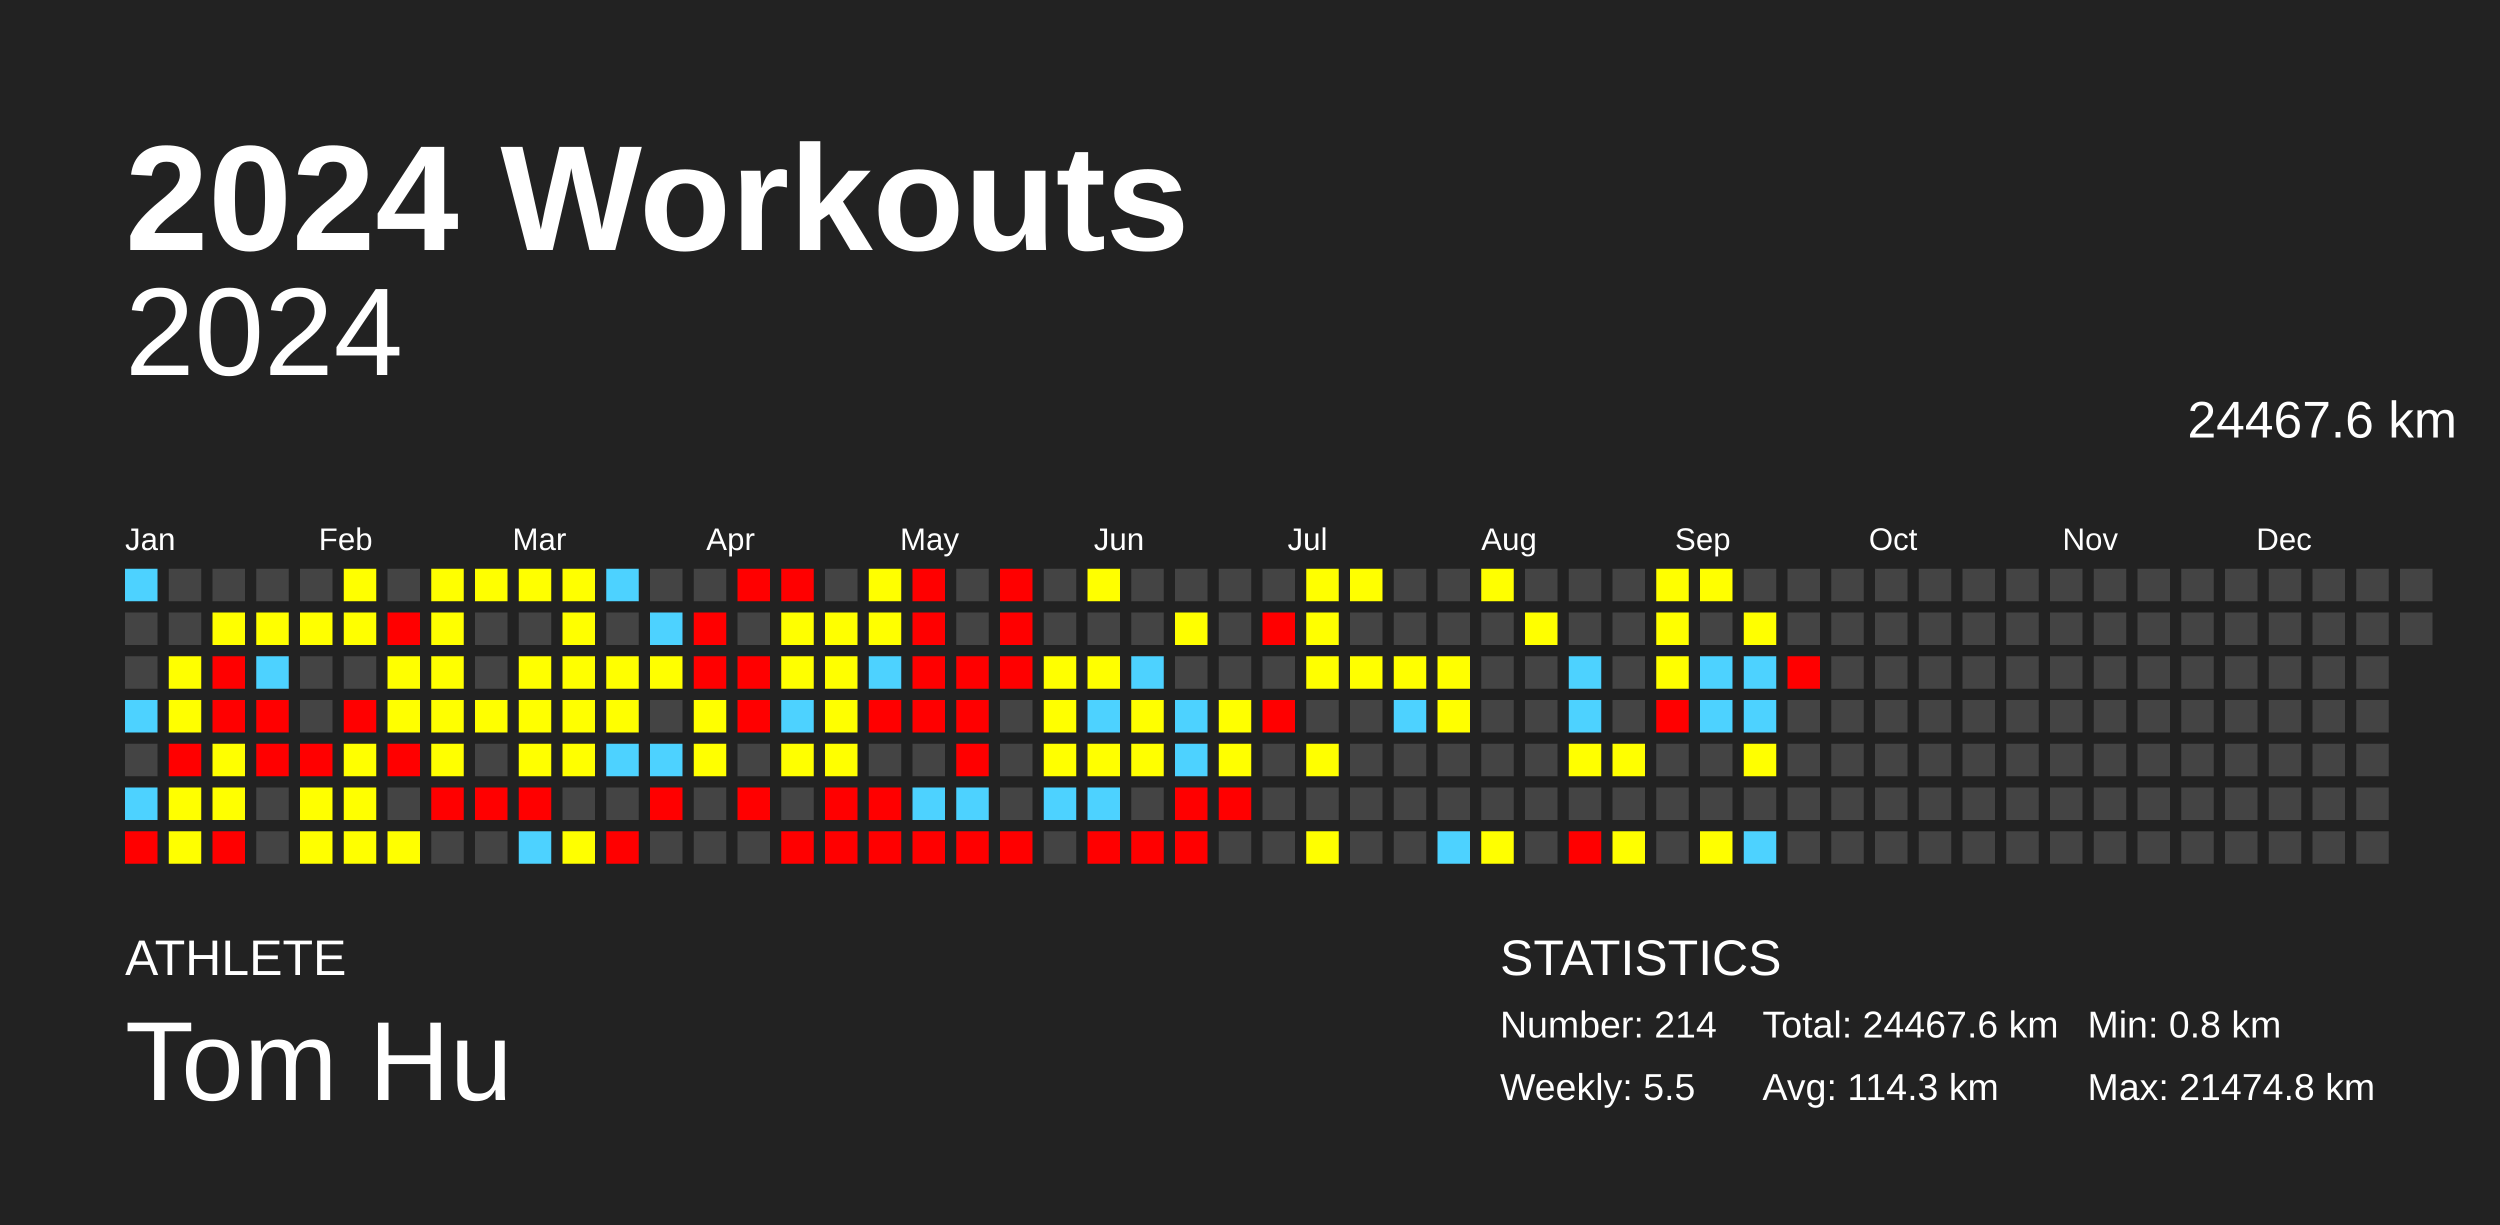
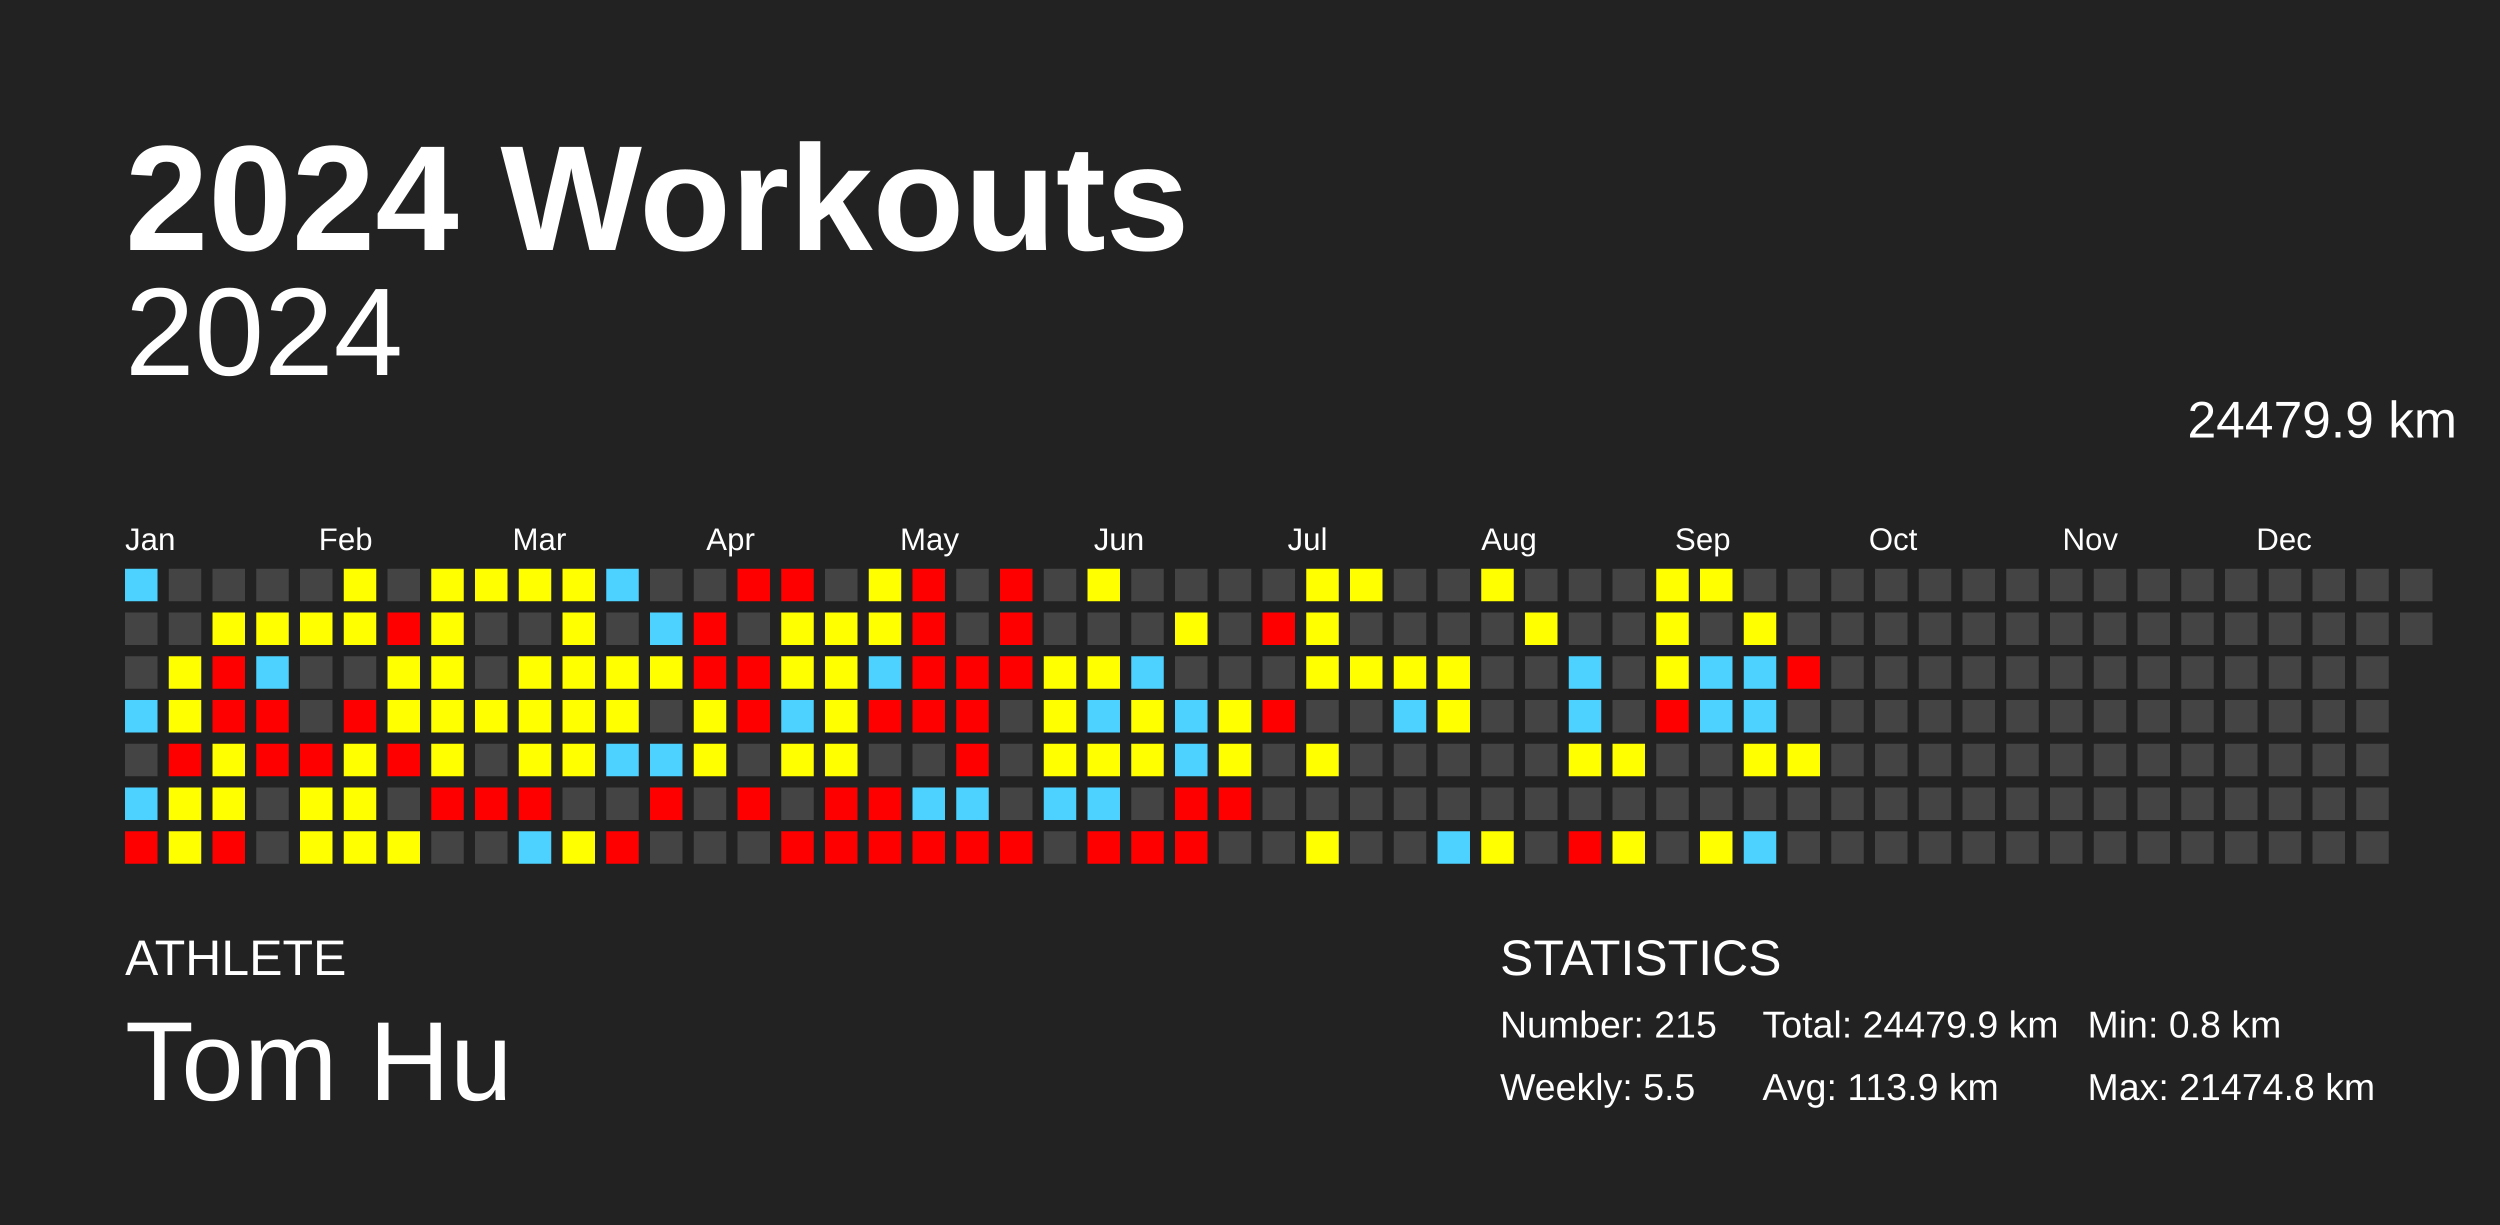
<svg xmlns="http://www.w3.org/2000/svg" baseProfile="full" height="98mm" version="1.1" viewBox="0,0,200,98" width="200mm">
  <defs />
  <rect fill="#222222" height="98" width="200" x="0" y="0" />
  <text fill="#FFFFFF" style="font-size:12px; font-family:Arial; font-weight:bold;" x="10" y="20">2024 Workouts</text>
  <text fill="#FFFFFF" style="font-size:4px; font-family:Arial" x="10" y="78">ATHLETE</text>
  <text fill="#FFFFFF" style="font-size:9px; font-family:Arial" x="10" y="88">Tom Hu</text>
  <text fill="#FFFFFF" style="font-size:4px; font-family:Arial" x="120" y="78">STATISTICS</text>
-   <text fill="#FFFFFF" style="font-size:3px; font-family:Arial" x="120" y="83">Number: 214</text>
+   <text fill="#FFFFFF" style="font-size:3px; font-family:Arial" x="120" y="83">Number: 215</text>
  <text fill="#FFFFFF" style="font-size:3px; font-family:Arial" x="120" y="88">Weekly: 5.5</text>
-   <text fill="#FFFFFF" style="font-size:3px; font-family:Arial" x="141" y="83">Total: 24467.6 km</text>
-   <text fill="#FFFFFF" style="font-size:3px; font-family:Arial" x="141" y="88">Avg: 114.3 km</text>
+   <text fill="#FFFFFF" style="font-size:3px; font-family:Arial" x="141" y="83">Total: 24479.9 km</text>
+   <text fill="#FFFFFF" style="font-size:3px; font-family:Arial" x="141" y="88">Avg: 113.9 km</text>
  <text fill="#FFFFFF" style="font-size:3px; font-family:Arial" x="167" y="83">Min: 0.8 km</text>
  <text fill="#FFFFFF" style="font-size:3px; font-family:Arial" x="167" y="88">Max: 21474.8 km</text>
  <text alignment-baseline="hanging" fill="#FFFFFF" style="font-size:10.0px; font-family:Arial;" x="10" y="30">2024</text>
-   <text alignment-baseline="hanging" fill="#FFFFFF" style="font-size:4.125px; font-family:Arial;" x="175" y="35">24467.6 km</text>
+   <text alignment-baseline="hanging" fill="#FFFFFF" style="font-size:4.125px; font-family:Arial;" x="175" y="35">24479.9 km</text>
  <text fill="#FFFFFF" style="font-size:2.5px; font-family:Arial" x="10.0" y="44">Jan</text>
  <text fill="#FFFFFF" style="font-size:2.5px; font-family:Arial" x="25.5" y="44">Feb</text>
  <text fill="#FFFFFF" style="font-size:2.5px; font-family:Arial" x="41.0" y="44">Mar</text>
  <text fill="#FFFFFF" style="font-size:2.5px; font-family:Arial" x="56.5" y="44">Apr</text>
  <text fill="#FFFFFF" style="font-size:2.5px; font-family:Arial" x="72.0" y="44">May</text>
  <text fill="#FFFFFF" style="font-size:2.5px; font-family:Arial" x="87.5" y="44">Jun</text>
  <text fill="#FFFFFF" style="font-size:2.5px; font-family:Arial" x="103.0" y="44">Jul</text>
  <text fill="#FFFFFF" style="font-size:2.5px; font-family:Arial" x="118.5" y="44">Aug</text>
  <text fill="#FFFFFF" style="font-size:2.5px; font-family:Arial" x="134.0" y="44">Sep</text>
  <text fill="#FFFFFF" style="font-size:2.5px; font-family:Arial" x="149.5" y="44">Oct</text>
  <text fill="#FFFFFF" style="font-size:2.5px; font-family:Arial" x="165.0" y="44">Nov</text>
  <text fill="#FFFFFF" style="font-size:2.5px; font-family:Arial" x="180.5" y="44">Dec</text>
  <rect fill="#4dd2ff" height="2.6" width="2.6" x="10.0" y="45.5" />
  <rect fill="#444444" height="2.6" width="2.6" x="10.0" y="49.0" />
  <rect fill="#444444" height="2.6" width="2.6" x="10.0" y="52.5" />
  <rect fill="#4dd2ff" height="2.6" width="2.6" x="10.0" y="56.0" />
  <rect fill="#444444" height="2.6" width="2.6" x="10.0" y="59.5" />
  <rect fill="#4dd2ff" height="2.6" width="2.6" x="10.0" y="63.0" />
  <rect fill="red" height="2.6" width="2.6" x="10.0" y="66.5" />
  <rect fill="#444444" height="2.6" width="2.6" x="13.5" y="45.5" />
  <rect fill="#444444" height="2.6" width="2.6" x="13.5" y="49.0" />
  <rect fill="#ffff00" height="2.6" width="2.6" x="13.5" y="52.5" />
  <rect fill="#ffff00" height="2.6" width="2.6" x="13.5" y="56.0" />
  <rect fill="red" height="2.6" width="2.6" x="13.5" y="59.5" />
  <rect fill="#ffff00" height="2.6" width="2.6" x="13.5" y="63.0" />
  <rect fill="#ffff00" height="2.6" width="2.6" x="13.5" y="66.5" />
  <rect fill="#444444" height="2.6" width="2.6" x="17.0" y="45.5" />
  <rect fill="#ffff00" height="2.6" width="2.6" x="17.0" y="49.0" />
  <rect fill="red" height="2.6" width="2.6" x="17.0" y="52.5" />
  <rect fill="red" height="2.6" width="2.6" x="17.0" y="56.0" />
  <rect fill="#ffff00" height="2.6" width="2.6" x="17.0" y="59.5" />
  <rect fill="#ffff00" height="2.6" width="2.6" x="17.0" y="63.0" />
  <rect fill="red" height="2.6" width="2.6" x="17.0" y="66.5" />
  <rect fill="#444444" height="2.6" width="2.6" x="20.5" y="45.5" />
  <rect fill="#ffff00" height="2.6" width="2.6" x="20.5" y="49.0" />
  <rect fill="#4dd2ff" height="2.6" width="2.6" x="20.5" y="52.5" />
  <rect fill="red" height="2.6" width="2.6" x="20.5" y="56.0" />
  <rect fill="red" height="2.6" width="2.6" x="20.5" y="59.5" />
  <rect fill="#444444" height="2.6" width="2.6" x="20.5" y="63.0" />
  <rect fill="#444444" height="2.6" width="2.6" x="20.5" y="66.5" />
  <rect fill="#444444" height="2.6" width="2.6" x="24.0" y="45.5" />
  <rect fill="#ffff00" height="2.6" width="2.6" x="24.0" y="49.0" />
  <rect fill="#444444" height="2.6" width="2.6" x="24.0" y="52.5" />
  <rect fill="#444444" height="2.6" width="2.6" x="24.0" y="56.0" />
  <rect fill="red" height="2.6" width="2.6" x="24.0" y="59.5" />
  <rect fill="#ffff00" height="2.6" width="2.6" x="24.0" y="63.0" />
  <rect fill="#ffff00" height="2.6" width="2.6" x="24.0" y="66.5" />
  <rect fill="#ffff00" height="2.6" width="2.6" x="27.5" y="45.5" />
  <rect fill="#ffff00" height="2.6" width="2.6" x="27.5" y="49.0" />
  <rect fill="#444444" height="2.6" width="2.6" x="27.5" y="52.5" />
  <rect fill="red" height="2.6" width="2.6" x="27.5" y="56.0" />
  <rect fill="#ffff00" height="2.6" width="2.6" x="27.5" y="59.5" />
  <rect fill="#ffff00" height="2.6" width="2.6" x="27.5" y="63.0" />
  <rect fill="#ffff00" height="2.6" width="2.6" x="27.5" y="66.5" />
  <rect fill="#444444" height="2.6" width="2.6" x="31.0" y="45.5" />
  <rect fill="red" height="2.6" width="2.6" x="31.0" y="49.0" />
  <rect fill="#ffff00" height="2.6" width="2.6" x="31.0" y="52.5" />
  <rect fill="#ffff00" height="2.6" width="2.6" x="31.0" y="56.0" />
  <rect fill="red" height="2.6" width="2.6" x="31.0" y="59.5" />
  <rect fill="#444444" height="2.6" width="2.6" x="31.0" y="63.0" />
  <rect fill="#ffff00" height="2.6" width="2.6" x="31.0" y="66.5" />
  <rect fill="#ffff00" height="2.6" width="2.6" x="34.5" y="45.5" />
  <rect fill="#ffff00" height="2.6" width="2.6" x="34.5" y="49.0" />
  <rect fill="#ffff00" height="2.6" width="2.6" x="34.5" y="52.5" />
  <rect fill="#ffff00" height="2.6" width="2.6" x="34.5" y="56.0" />
  <rect fill="#ffff00" height="2.6" width="2.6" x="34.5" y="59.5" />
  <rect fill="red" height="2.6" width="2.6" x="34.5" y="63.0" />
  <rect fill="#444444" height="2.6" width="2.6" x="34.5" y="66.5" />
  <rect fill="#ffff00" height="2.6" width="2.6" x="38.0" y="45.5" />
  <rect fill="#444444" height="2.6" width="2.6" x="38.0" y="49.0" />
  <rect fill="#444444" height="2.6" width="2.6" x="38.0" y="52.5" />
  <rect fill="#ffff00" height="2.6" width="2.6" x="38.0" y="56.0" />
  <rect fill="#444444" height="2.6" width="2.6" x="38.0" y="59.5" />
  <rect fill="red" height="2.6" width="2.6" x="38.0" y="63.0" />
  <rect fill="#444444" height="2.6" width="2.6" x="38.0" y="66.5" />
  <rect fill="#ffff00" height="2.6" width="2.6" x="41.5" y="45.5" />
  <rect fill="#444444" height="2.6" width="2.6" x="41.5" y="49.0" />
  <rect fill="#ffff00" height="2.6" width="2.6" x="41.5" y="52.5" />
  <rect fill="#ffff00" height="2.6" width="2.6" x="41.5" y="56.0" />
  <rect fill="#ffff00" height="2.6" width="2.6" x="41.5" y="59.5" />
  <rect fill="red" height="2.6" width="2.6" x="41.5" y="63.0" />
  <rect fill="#4dd2ff" height="2.6" width="2.6" x="41.5" y="66.5" />
  <rect fill="#ffff00" height="2.6" width="2.6" x="45.0" y="45.5" />
  <rect fill="#ffff00" height="2.6" width="2.6" x="45.0" y="49.0" />
  <rect fill="#ffff00" height="2.6" width="2.6" x="45.0" y="52.5" />
  <rect fill="#ffff00" height="2.6" width="2.6" x="45.0" y="56.0" />
  <rect fill="#ffff00" height="2.6" width="2.6" x="45.0" y="59.5" />
  <rect fill="#444444" height="2.6" width="2.6" x="45.0" y="63.0" />
  <rect fill="#ffff00" height="2.6" width="2.6" x="45.0" y="66.5" />
  <rect fill="#4dd2ff" height="2.6" width="2.6" x="48.5" y="45.5" />
  <rect fill="#444444" height="2.6" width="2.6" x="48.5" y="49.0" />
  <rect fill="#ffff00" height="2.6" width="2.6" x="48.5" y="52.5" />
  <rect fill="#ffff00" height="2.6" width="2.6" x="48.5" y="56.0" />
  <rect fill="#4dd2ff" height="2.6" width="2.6" x="48.5" y="59.5" />
  <rect fill="#444444" height="2.6" width="2.6" x="48.5" y="63.0" />
  <rect fill="red" height="2.6" width="2.6" x="48.5" y="66.5" />
  <rect fill="#444444" height="2.6" width="2.6" x="52.0" y="45.5" />
  <rect fill="#4dd2ff" height="2.6" width="2.6" x="52.0" y="49.0" />
  <rect fill="#ffff00" height="2.6" width="2.6" x="52.0" y="52.5" />
  <rect fill="#444444" height="2.6" width="2.6" x="52.0" y="56.0" />
  <rect fill="#4dd2ff" height="2.6" width="2.6" x="52.0" y="59.5" />
  <rect fill="red" height="2.6" width="2.6" x="52.0" y="63.0" />
  <rect fill="#444444" height="2.6" width="2.6" x="52.0" y="66.5" />
  <rect fill="#444444" height="2.6" width="2.6" x="55.5" y="45.5" />
  <rect fill="red" height="2.6" width="2.6" x="55.5" y="49.0" />
  <rect fill="red" height="2.6" width="2.6" x="55.5" y="52.5" />
  <rect fill="#ffff00" height="2.6" width="2.6" x="55.5" y="56.0" />
  <rect fill="#ffff00" height="2.6" width="2.6" x="55.5" y="59.5" />
  <rect fill="#444444" height="2.6" width="2.6" x="55.5" y="63.0" />
  <rect fill="#444444" height="2.6" width="2.6" x="55.5" y="66.5" />
  <rect fill="red" height="2.6" width="2.6" x="59.0" y="45.5" />
  <rect fill="#444444" height="2.6" width="2.6" x="59.0" y="49.0" />
  <rect fill="red" height="2.6" width="2.6" x="59.0" y="52.5" />
  <rect fill="red" height="2.6" width="2.6" x="59.0" y="56.0" />
  <rect fill="#444444" height="2.6" width="2.6" x="59.0" y="59.5" />
  <rect fill="red" height="2.6" width="2.6" x="59.0" y="63.0" />
  <rect fill="#444444" height="2.6" width="2.6" x="59.0" y="66.5" />
  <rect fill="red" height="2.6" width="2.6" x="62.5" y="45.5" />
  <rect fill="#ffff00" height="2.6" width="2.6" x="62.5" y="49.0" />
  <rect fill="#ffff00" height="2.6" width="2.6" x="62.5" y="52.5" />
  <rect fill="#4dd2ff" height="2.6" width="2.6" x="62.5" y="56.0" />
  <rect fill="#ffff00" height="2.6" width="2.6" x="62.5" y="59.5" />
  <rect fill="#444444" height="2.6" width="2.6" x="62.5" y="63.0" />
  <rect fill="red" height="2.6" width="2.6" x="62.5" y="66.5" />
  <rect fill="#444444" height="2.6" width="2.6" x="66.0" y="45.5" />
  <rect fill="#ffff00" height="2.6" width="2.6" x="66.0" y="49.0" />
  <rect fill="#ffff00" height="2.6" width="2.6" x="66.0" y="52.5" />
  <rect fill="#ffff00" height="2.6" width="2.6" x="66.0" y="56.0" />
  <rect fill="#ffff00" height="2.6" width="2.6" x="66.0" y="59.5" />
  <rect fill="red" height="2.6" width="2.6" x="66.0" y="63.0" />
  <rect fill="red" height="2.6" width="2.6" x="66.0" y="66.5" />
  <rect fill="#ffff00" height="2.6" width="2.6" x="69.5" y="45.5" />
  <rect fill="#ffff00" height="2.6" width="2.6" x="69.5" y="49.0" />
  <rect fill="#4dd2ff" height="2.6" width="2.6" x="69.5" y="52.5" />
  <rect fill="red" height="2.6" width="2.6" x="69.5" y="56.0" />
  <rect fill="#444444" height="2.6" width="2.6" x="69.5" y="59.5" />
  <rect fill="red" height="2.6" width="2.6" x="69.5" y="63.0" />
  <rect fill="red" height="2.6" width="2.6" x="69.5" y="66.5" />
  <rect fill="red" height="2.6" width="2.6" x="73.0" y="45.5" />
  <rect fill="red" height="2.6" width="2.6" x="73.0" y="49.0" />
  <rect fill="red" height="2.6" width="2.6" x="73.0" y="52.5" />
  <rect fill="red" height="2.6" width="2.6" x="73.0" y="56.0" />
  <rect fill="#444444" height="2.6" width="2.6" x="73.0" y="59.5" />
  <rect fill="#4dd2ff" height="2.6" width="2.6" x="73.0" y="63.0" />
  <rect fill="red" height="2.6" width="2.6" x="73.0" y="66.5" />
  <rect fill="#444444" height="2.6" width="2.6" x="76.5" y="45.5" />
  <rect fill="#444444" height="2.6" width="2.6" x="76.5" y="49.0" />
  <rect fill="red" height="2.6" width="2.6" x="76.5" y="52.5" />
  <rect fill="red" height="2.6" width="2.6" x="76.5" y="56.0" />
  <rect fill="red" height="2.6" width="2.6" x="76.5" y="59.5" />
  <rect fill="#4dd2ff" height="2.6" width="2.6" x="76.5" y="63.0" />
  <rect fill="red" height="2.6" width="2.6" x="76.5" y="66.5" />
  <rect fill="red" height="2.6" width="2.6" x="80.0" y="45.5" />
  <rect fill="red" height="2.6" width="2.6" x="80.0" y="49.0" />
  <rect fill="red" height="2.6" width="2.6" x="80.0" y="52.5" />
  <rect fill="#444444" height="2.6" width="2.6" x="80.0" y="56.0" />
  <rect fill="#444444" height="2.6" width="2.6" x="80.0" y="59.5" />
  <rect fill="#444444" height="2.6" width="2.6" x="80.0" y="63.0" />
  <rect fill="red" height="2.6" width="2.6" x="80.0" y="66.5" />
  <rect fill="#444444" height="2.6" width="2.6" x="83.5" y="45.5" />
  <rect fill="#444444" height="2.6" width="2.6" x="83.5" y="49.0" />
  <rect fill="#ffff00" height="2.6" width="2.6" x="83.5" y="52.5" />
  <rect fill="#ffff00" height="2.6" width="2.6" x="83.5" y="56.0" />
  <rect fill="#ffff00" height="2.6" width="2.6" x="83.5" y="59.5" />
  <rect fill="#4dd2ff" height="2.6" width="2.6" x="83.5" y="63.0" />
  <rect fill="#444444" height="2.6" width="2.6" x="83.5" y="66.5" />
  <rect fill="#ffff00" height="2.6" width="2.6" x="87.0" y="45.5" />
  <rect fill="#444444" height="2.6" width="2.6" x="87.0" y="49.0" />
  <rect fill="#ffff00" height="2.6" width="2.6" x="87.0" y="52.5" />
  <rect fill="#4dd2ff" height="2.6" width="2.6" x="87.0" y="56.0" />
  <rect fill="#ffff00" height="2.6" width="2.6" x="87.0" y="59.5" />
  <rect fill="#4dd2ff" height="2.6" width="2.6" x="87.0" y="63.0" />
  <rect fill="red" height="2.6" width="2.6" x="87.0" y="66.5" />
  <rect fill="#444444" height="2.6" width="2.6" x="90.5" y="45.5" />
  <rect fill="#444444" height="2.6" width="2.6" x="90.5" y="49.0" />
  <rect fill="#4dd2ff" height="2.6" width="2.6" x="90.5" y="52.5" />
  <rect fill="#ffff00" height="2.6" width="2.6" x="90.5" y="56.0" />
  <rect fill="#ffff00" height="2.6" width="2.6" x="90.5" y="59.5" />
  <rect fill="#444444" height="2.6" width="2.6" x="90.5" y="63.0" />
  <rect fill="red" height="2.6" width="2.6" x="90.5" y="66.5" />
  <rect fill="#444444" height="2.6" width="2.6" x="94.0" y="45.5" />
  <rect fill="#ffff00" height="2.6" width="2.6" x="94.0" y="49.0" />
  <rect fill="#444444" height="2.6" width="2.6" x="94.0" y="52.5" />
  <rect fill="#4dd2ff" height="2.6" width="2.6" x="94.0" y="56.0" />
  <rect fill="#4dd2ff" height="2.6" width="2.6" x="94.0" y="59.5" />
  <rect fill="red" height="2.6" width="2.6" x="94.0" y="63.0" />
  <rect fill="red" height="2.6" width="2.6" x="94.0" y="66.5" />
  <rect fill="#444444" height="2.6" width="2.6" x="97.5" y="45.5" />
  <rect fill="#444444" height="2.6" width="2.6" x="97.5" y="49.0" />
  <rect fill="#444444" height="2.6" width="2.6" x="97.5" y="52.5" />
  <rect fill="#ffff00" height="2.6" width="2.6" x="97.5" y="56.0" />
  <rect fill="#ffff00" height="2.6" width="2.6" x="97.5" y="59.5" />
  <rect fill="red" height="2.6" width="2.6" x="97.5" y="63.0" />
  <rect fill="#444444" height="2.6" width="2.6" x="97.5" y="66.5" />
  <rect fill="#444444" height="2.6" width="2.6" x="101.0" y="45.5" />
  <rect fill="red" height="2.6" width="2.6" x="101.0" y="49.0" />
  <rect fill="#444444" height="2.6" width="2.6" x="101.0" y="52.5" />
  <rect fill="red" height="2.6" width="2.6" x="101.0" y="56.0" />
  <rect fill="#444444" height="2.6" width="2.6" x="101.0" y="59.5" />
  <rect fill="#444444" height="2.6" width="2.6" x="101.0" y="63.0" />
  <rect fill="#444444" height="2.6" width="2.6" x="101.0" y="66.5" />
  <rect fill="#ffff00" height="2.6" width="2.6" x="104.5" y="45.5" />
  <rect fill="#ffff00" height="2.6" width="2.6" x="104.5" y="49.0" />
  <rect fill="#ffff00" height="2.6" width="2.6" x="104.5" y="52.5" />
  <rect fill="#444444" height="2.6" width="2.6" x="104.5" y="56.0" />
  <rect fill="#ffff00" height="2.6" width="2.6" x="104.5" y="59.5" />
  <rect fill="#444444" height="2.6" width="2.6" x="104.5" y="63.0" />
  <rect fill="#ffff00" height="2.6" width="2.6" x="104.5" y="66.5" />
  <rect fill="#ffff00" height="2.6" width="2.6" x="108.0" y="45.5" />
  <rect fill="#444444" height="2.6" width="2.6" x="108.0" y="49.0" />
  <rect fill="#ffff00" height="2.6" width="2.6" x="108.0" y="52.5" />
  <rect fill="#444444" height="2.6" width="2.6" x="108.0" y="56.0" />
  <rect fill="#444444" height="2.6" width="2.6" x="108.0" y="59.5" />
  <rect fill="#444444" height="2.6" width="2.6" x="108.0" y="63.0" />
  <rect fill="#444444" height="2.6" width="2.6" x="108.0" y="66.5" />
  <rect fill="#444444" height="2.6" width="2.6" x="111.5" y="45.5" />
  <rect fill="#444444" height="2.6" width="2.6" x="111.5" y="49.0" />
  <rect fill="#ffff00" height="2.6" width="2.6" x="111.5" y="52.5" />
  <rect fill="#4dd2ff" height="2.6" width="2.6" x="111.5" y="56.0" />
  <rect fill="#444444" height="2.6" width="2.6" x="111.5" y="59.5" />
  <rect fill="#444444" height="2.6" width="2.6" x="111.5" y="63.0" />
  <rect fill="#444444" height="2.6" width="2.6" x="111.5" y="66.5" />
  <rect fill="#444444" height="2.6" width="2.6" x="115.0" y="45.5" />
  <rect fill="#444444" height="2.6" width="2.6" x="115.0" y="49.0" />
  <rect fill="#ffff00" height="2.6" width="2.6" x="115.0" y="52.5" />
  <rect fill="#ffff00" height="2.6" width="2.6" x="115.0" y="56.0" />
  <rect fill="#444444" height="2.6" width="2.6" x="115.0" y="59.5" />
  <rect fill="#444444" height="2.6" width="2.6" x="115.0" y="63.0" />
  <rect fill="#4dd2ff" height="2.6" width="2.6" x="115.0" y="66.5" />
  <rect fill="#ffff00" height="2.6" width="2.6" x="118.5" y="45.5" />
  <rect fill="#444444" height="2.6" width="2.6" x="118.5" y="49.0" />
  <rect fill="#444444" height="2.6" width="2.6" x="118.5" y="52.5" />
  <rect fill="#444444" height="2.6" width="2.6" x="118.5" y="56.0" />
  <rect fill="#444444" height="2.6" width="2.6" x="118.5" y="59.5" />
  <rect fill="#444444" height="2.6" width="2.6" x="118.5" y="63.0" />
  <rect fill="#ffff00" height="2.6" width="2.6" x="118.5" y="66.5" />
  <rect fill="#444444" height="2.6" width="2.6" x="122.0" y="45.5" />
  <rect fill="#ffff00" height="2.6" width="2.6" x="122.0" y="49.0" />
  <rect fill="#444444" height="2.6" width="2.6" x="122.0" y="52.5" />
  <rect fill="#444444" height="2.6" width="2.6" x="122.0" y="56.0" />
  <rect fill="#444444" height="2.6" width="2.6" x="122.0" y="59.5" />
  <rect fill="#444444" height="2.6" width="2.6" x="122.0" y="63.0" />
  <rect fill="#444444" height="2.6" width="2.6" x="122.0" y="66.5" />
  <rect fill="#444444" height="2.6" width="2.6" x="125.5" y="45.5" />
  <rect fill="#444444" height="2.6" width="2.6" x="125.5" y="49.0" />
  <rect fill="#4dd2ff" height="2.6" width="2.6" x="125.5" y="52.5" />
  <rect fill="#4dd2ff" height="2.6" width="2.6" x="125.5" y="56.0" />
  <rect fill="#ffff00" height="2.6" width="2.6" x="125.5" y="59.5" />
  <rect fill="#444444" height="2.6" width="2.6" x="125.5" y="63.0" />
  <rect fill="red" height="2.6" width="2.6" x="125.5" y="66.5" />
  <rect fill="#444444" height="2.6" width="2.6" x="129.0" y="45.5" />
  <rect fill="#444444" height="2.6" width="2.6" x="129.0" y="49.0" />
  <rect fill="#444444" height="2.6" width="2.6" x="129.0" y="52.5" />
  <rect fill="#444444" height="2.6" width="2.6" x="129.0" y="56.0" />
  <rect fill="#ffff00" height="2.6" width="2.6" x="129.0" y="59.5" />
  <rect fill="#444444" height="2.6" width="2.6" x="129.0" y="63.0" />
  <rect fill="#ffff00" height="2.6" width="2.6" x="129.0" y="66.5" />
  <rect fill="#ffff00" height="2.6" width="2.6" x="132.5" y="45.5" />
  <rect fill="#ffff00" height="2.6" width="2.6" x="132.5" y="49.0" />
  <rect fill="#ffff00" height="2.6" width="2.6" x="132.5" y="52.5" />
  <rect fill="red" height="2.6" width="2.6" x="132.5" y="56.0" />
  <rect fill="#444444" height="2.6" width="2.6" x="132.5" y="59.5" />
  <rect fill="#444444" height="2.6" width="2.6" x="132.5" y="63.0" />
  <rect fill="#444444" height="2.6" width="2.6" x="132.5" y="66.5" />
  <rect fill="#ffff00" height="2.6" width="2.6" x="136.0" y="45.5" />
  <rect fill="#444444" height="2.6" width="2.6" x="136.0" y="49.0" />
  <rect fill="#4dd2ff" height="2.6" width="2.6" x="136.0" y="52.5" />
  <rect fill="#4dd2ff" height="2.6" width="2.6" x="136.0" y="56.0" />
  <rect fill="#444444" height="2.6" width="2.6" x="136.0" y="59.5" />
  <rect fill="#444444" height="2.6" width="2.6" x="136.0" y="63.0" />
  <rect fill="#ffff00" height="2.6" width="2.6" x="136.0" y="66.5" />
  <rect fill="#444444" height="2.6" width="2.6" x="139.5" y="45.5" />
  <rect fill="#ffff00" height="2.6" width="2.6" x="139.5" y="49.0" />
  <rect fill="#4dd2ff" height="2.6" width="2.6" x="139.5" y="52.5" />
  <rect fill="#4dd2ff" height="2.6" width="2.6" x="139.5" y="56.0" />
  <rect fill="#ffff00" height="2.6" width="2.6" x="139.5" y="59.5" />
  <rect fill="#444444" height="2.6" width="2.6" x="139.5" y="63.0" />
  <rect fill="#4dd2ff" height="2.6" width="2.6" x="139.5" y="66.5" />
  <rect fill="#444444" height="2.6" width="2.6" x="143.0" y="45.5" />
  <rect fill="#444444" height="2.6" width="2.6" x="143.0" y="49.0" />
  <rect fill="red" height="2.6" width="2.6" x="143.0" y="52.5" />
  <rect fill="#444444" height="2.6" width="2.6" x="143.0" y="56.0" />
-   <rect fill="#444444" height="2.6" width="2.6" x="143.0" y="59.5" />
+   <rect fill="#ffff00" height="2.6" width="2.6" x="143.0" y="59.5" />
  <rect fill="#444444" height="2.6" width="2.6" x="143.0" y="63.0" />
  <rect fill="#444444" height="2.6" width="2.6" x="143.0" y="66.5" />
  <rect fill="#444444" height="2.6" width="2.6" x="146.5" y="45.5" />
  <rect fill="#444444" height="2.6" width="2.6" x="146.5" y="49.0" />
  <rect fill="#444444" height="2.6" width="2.6" x="146.5" y="52.5" />
  <rect fill="#444444" height="2.6" width="2.6" x="146.5" y="56.0" />
  <rect fill="#444444" height="2.6" width="2.6" x="146.5" y="59.5" />
  <rect fill="#444444" height="2.6" width="2.6" x="146.5" y="63.0" />
  <rect fill="#444444" height="2.6" width="2.6" x="146.5" y="66.5" />
  <rect fill="#444444" height="2.6" width="2.6" x="150.0" y="45.5" />
  <rect fill="#444444" height="2.6" width="2.6" x="150.0" y="49.0" />
  <rect fill="#444444" height="2.6" width="2.6" x="150.0" y="52.5" />
  <rect fill="#444444" height="2.6" width="2.6" x="150.0" y="56.0" />
  <rect fill="#444444" height="2.6" width="2.6" x="150.0" y="59.5" />
  <rect fill="#444444" height="2.6" width="2.6" x="150.0" y="63.0" />
  <rect fill="#444444" height="2.6" width="2.6" x="150.0" y="66.5" />
  <rect fill="#444444" height="2.6" width="2.6" x="153.5" y="45.5" />
  <rect fill="#444444" height="2.6" width="2.6" x="153.5" y="49.0" />
  <rect fill="#444444" height="2.6" width="2.6" x="153.5" y="52.5" />
  <rect fill="#444444" height="2.6" width="2.6" x="153.5" y="56.0" />
  <rect fill="#444444" height="2.6" width="2.6" x="153.5" y="59.5" />
  <rect fill="#444444" height="2.6" width="2.6" x="153.5" y="63.0" />
  <rect fill="#444444" height="2.6" width="2.6" x="153.5" y="66.5" />
  <rect fill="#444444" height="2.6" width="2.6" x="157.0" y="45.5" />
  <rect fill="#444444" height="2.6" width="2.6" x="157.0" y="49.0" />
  <rect fill="#444444" height="2.6" width="2.6" x="157.0" y="52.5" />
  <rect fill="#444444" height="2.6" width="2.6" x="157.0" y="56.0" />
  <rect fill="#444444" height="2.6" width="2.6" x="157.0" y="59.5" />
  <rect fill="#444444" height="2.6" width="2.6" x="157.0" y="63.0" />
  <rect fill="#444444" height="2.6" width="2.6" x="157.0" y="66.5" />
  <rect fill="#444444" height="2.6" width="2.6" x="160.5" y="45.5" />
  <rect fill="#444444" height="2.6" width="2.6" x="160.5" y="49.0" />
  <rect fill="#444444" height="2.6" width="2.6" x="160.5" y="52.5" />
  <rect fill="#444444" height="2.6" width="2.6" x="160.5" y="56.0" />
  <rect fill="#444444" height="2.6" width="2.6" x="160.5" y="59.5" />
  <rect fill="#444444" height="2.6" width="2.6" x="160.5" y="63.0" />
  <rect fill="#444444" height="2.6" width="2.6" x="160.5" y="66.5" />
  <rect fill="#444444" height="2.6" width="2.6" x="164.0" y="45.5" />
  <rect fill="#444444" height="2.6" width="2.6" x="164.0" y="49.0" />
  <rect fill="#444444" height="2.6" width="2.6" x="164.0" y="52.5" />
  <rect fill="#444444" height="2.6" width="2.6" x="164.0" y="56.0" />
  <rect fill="#444444" height="2.6" width="2.6" x="164.0" y="59.5" />
  <rect fill="#444444" height="2.6" width="2.6" x="164.0" y="63.0" />
  <rect fill="#444444" height="2.6" width="2.6" x="164.0" y="66.5" />
  <rect fill="#444444" height="2.6" width="2.6" x="167.5" y="45.5" />
  <rect fill="#444444" height="2.6" width="2.6" x="167.5" y="49.0" />
  <rect fill="#444444" height="2.6" width="2.6" x="167.5" y="52.5" />
  <rect fill="#444444" height="2.6" width="2.6" x="167.5" y="56.0" />
  <rect fill="#444444" height="2.6" width="2.6" x="167.5" y="59.5" />
  <rect fill="#444444" height="2.6" width="2.6" x="167.5" y="63.0" />
  <rect fill="#444444" height="2.6" width="2.6" x="167.5" y="66.5" />
  <rect fill="#444444" height="2.6" width="2.6" x="171.0" y="45.5" />
  <rect fill="#444444" height="2.6" width="2.6" x="171.0" y="49.0" />
  <rect fill="#444444" height="2.6" width="2.6" x="171.0" y="52.5" />
  <rect fill="#444444" height="2.6" width="2.6" x="171.0" y="56.0" />
  <rect fill="#444444" height="2.6" width="2.6" x="171.0" y="59.5" />
  <rect fill="#444444" height="2.6" width="2.6" x="171.0" y="63.0" />
  <rect fill="#444444" height="2.6" width="2.6" x="171.0" y="66.5" />
  <rect fill="#444444" height="2.6" width="2.6" x="174.5" y="45.5" />
  <rect fill="#444444" height="2.6" width="2.6" x="174.5" y="49.0" />
  <rect fill="#444444" height="2.6" width="2.6" x="174.5" y="52.5" />
  <rect fill="#444444" height="2.6" width="2.6" x="174.5" y="56.0" />
  <rect fill="#444444" height="2.6" width="2.6" x="174.5" y="59.5" />
  <rect fill="#444444" height="2.6" width="2.6" x="174.5" y="63.0" />
  <rect fill="#444444" height="2.6" width="2.6" x="174.5" y="66.5" />
  <rect fill="#444444" height="2.6" width="2.6" x="178.0" y="45.5" />
  <rect fill="#444444" height="2.6" width="2.6" x="178.0" y="49.0" />
  <rect fill="#444444" height="2.6" width="2.6" x="178.0" y="52.5" />
  <rect fill="#444444" height="2.6" width="2.6" x="178.0" y="56.0" />
  <rect fill="#444444" height="2.6" width="2.6" x="178.0" y="59.5" />
  <rect fill="#444444" height="2.6" width="2.6" x="178.0" y="63.0" />
  <rect fill="#444444" height="2.6" width="2.6" x="178.0" y="66.5" />
  <rect fill="#444444" height="2.6" width="2.6" x="181.5" y="45.5" />
  <rect fill="#444444" height="2.6" width="2.6" x="181.5" y="49.0" />
  <rect fill="#444444" height="2.6" width="2.6" x="181.5" y="52.5" />
  <rect fill="#444444" height="2.6" width="2.6" x="181.5" y="56.0" />
  <rect fill="#444444" height="2.6" width="2.6" x="181.5" y="59.5" />
  <rect fill="#444444" height="2.6" width="2.6" x="181.5" y="63.0" />
  <rect fill="#444444" height="2.6" width="2.6" x="181.5" y="66.5" />
  <rect fill="#444444" height="2.6" width="2.6" x="185.0" y="45.5" />
  <rect fill="#444444" height="2.6" width="2.6" x="185.0" y="49.0" />
  <rect fill="#444444" height="2.6" width="2.6" x="185.0" y="52.5" />
  <rect fill="#444444" height="2.6" width="2.6" x="185.0" y="56.0" />
  <rect fill="#444444" height="2.6" width="2.6" x="185.0" y="59.5" />
  <rect fill="#444444" height="2.6" width="2.6" x="185.0" y="63.0" />
  <rect fill="#444444" height="2.6" width="2.6" x="185.0" y="66.5" />
  <rect fill="#444444" height="2.6" width="2.6" x="188.5" y="45.5" />
  <rect fill="#444444" height="2.6" width="2.6" x="188.5" y="49.0" />
  <rect fill="#444444" height="2.6" width="2.6" x="188.5" y="52.5" />
  <rect fill="#444444" height="2.6" width="2.6" x="188.5" y="56.0" />
  <rect fill="#444444" height="2.6" width="2.6" x="188.5" y="59.5" />
  <rect fill="#444444" height="2.6" width="2.6" x="188.5" y="63.0" />
  <rect fill="#444444" height="2.6" width="2.6" x="188.5" y="66.5" />
  <rect fill="#444444" height="2.6" width="2.6" x="192.0" y="45.5" />
  <rect fill="#444444" height="2.6" width="2.6" x="192.0" y="49.0" />
</svg>
